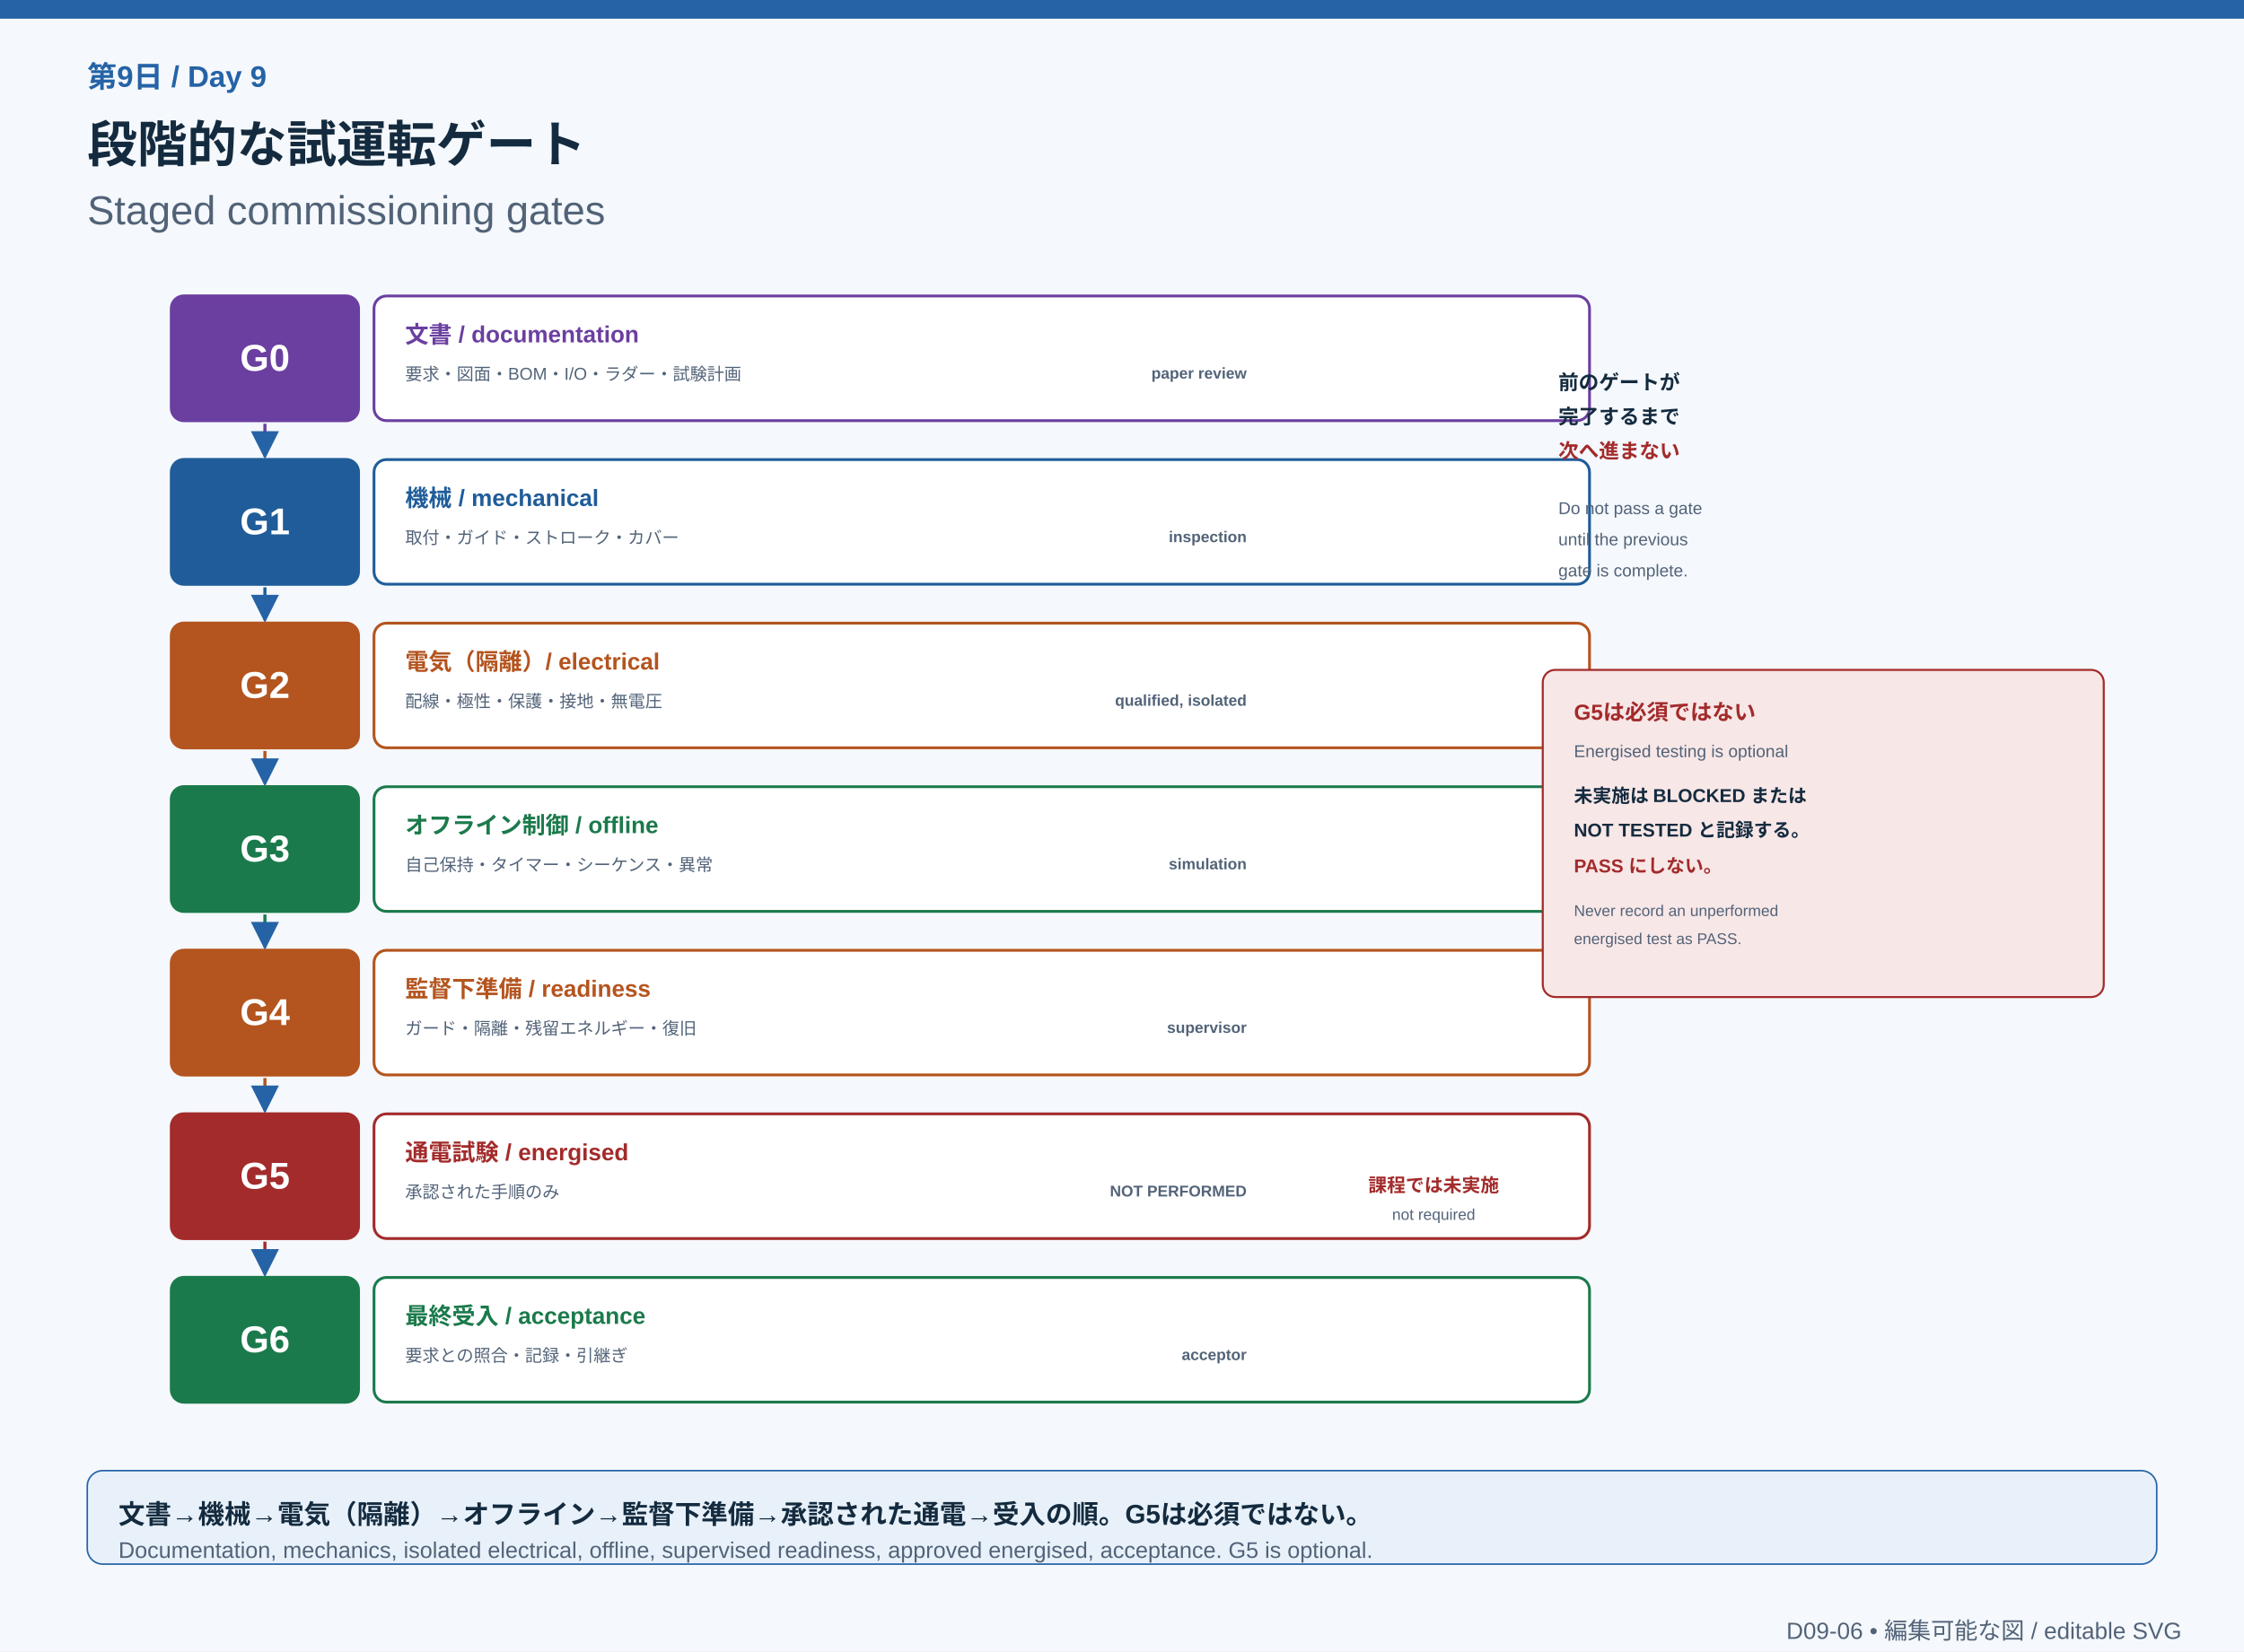
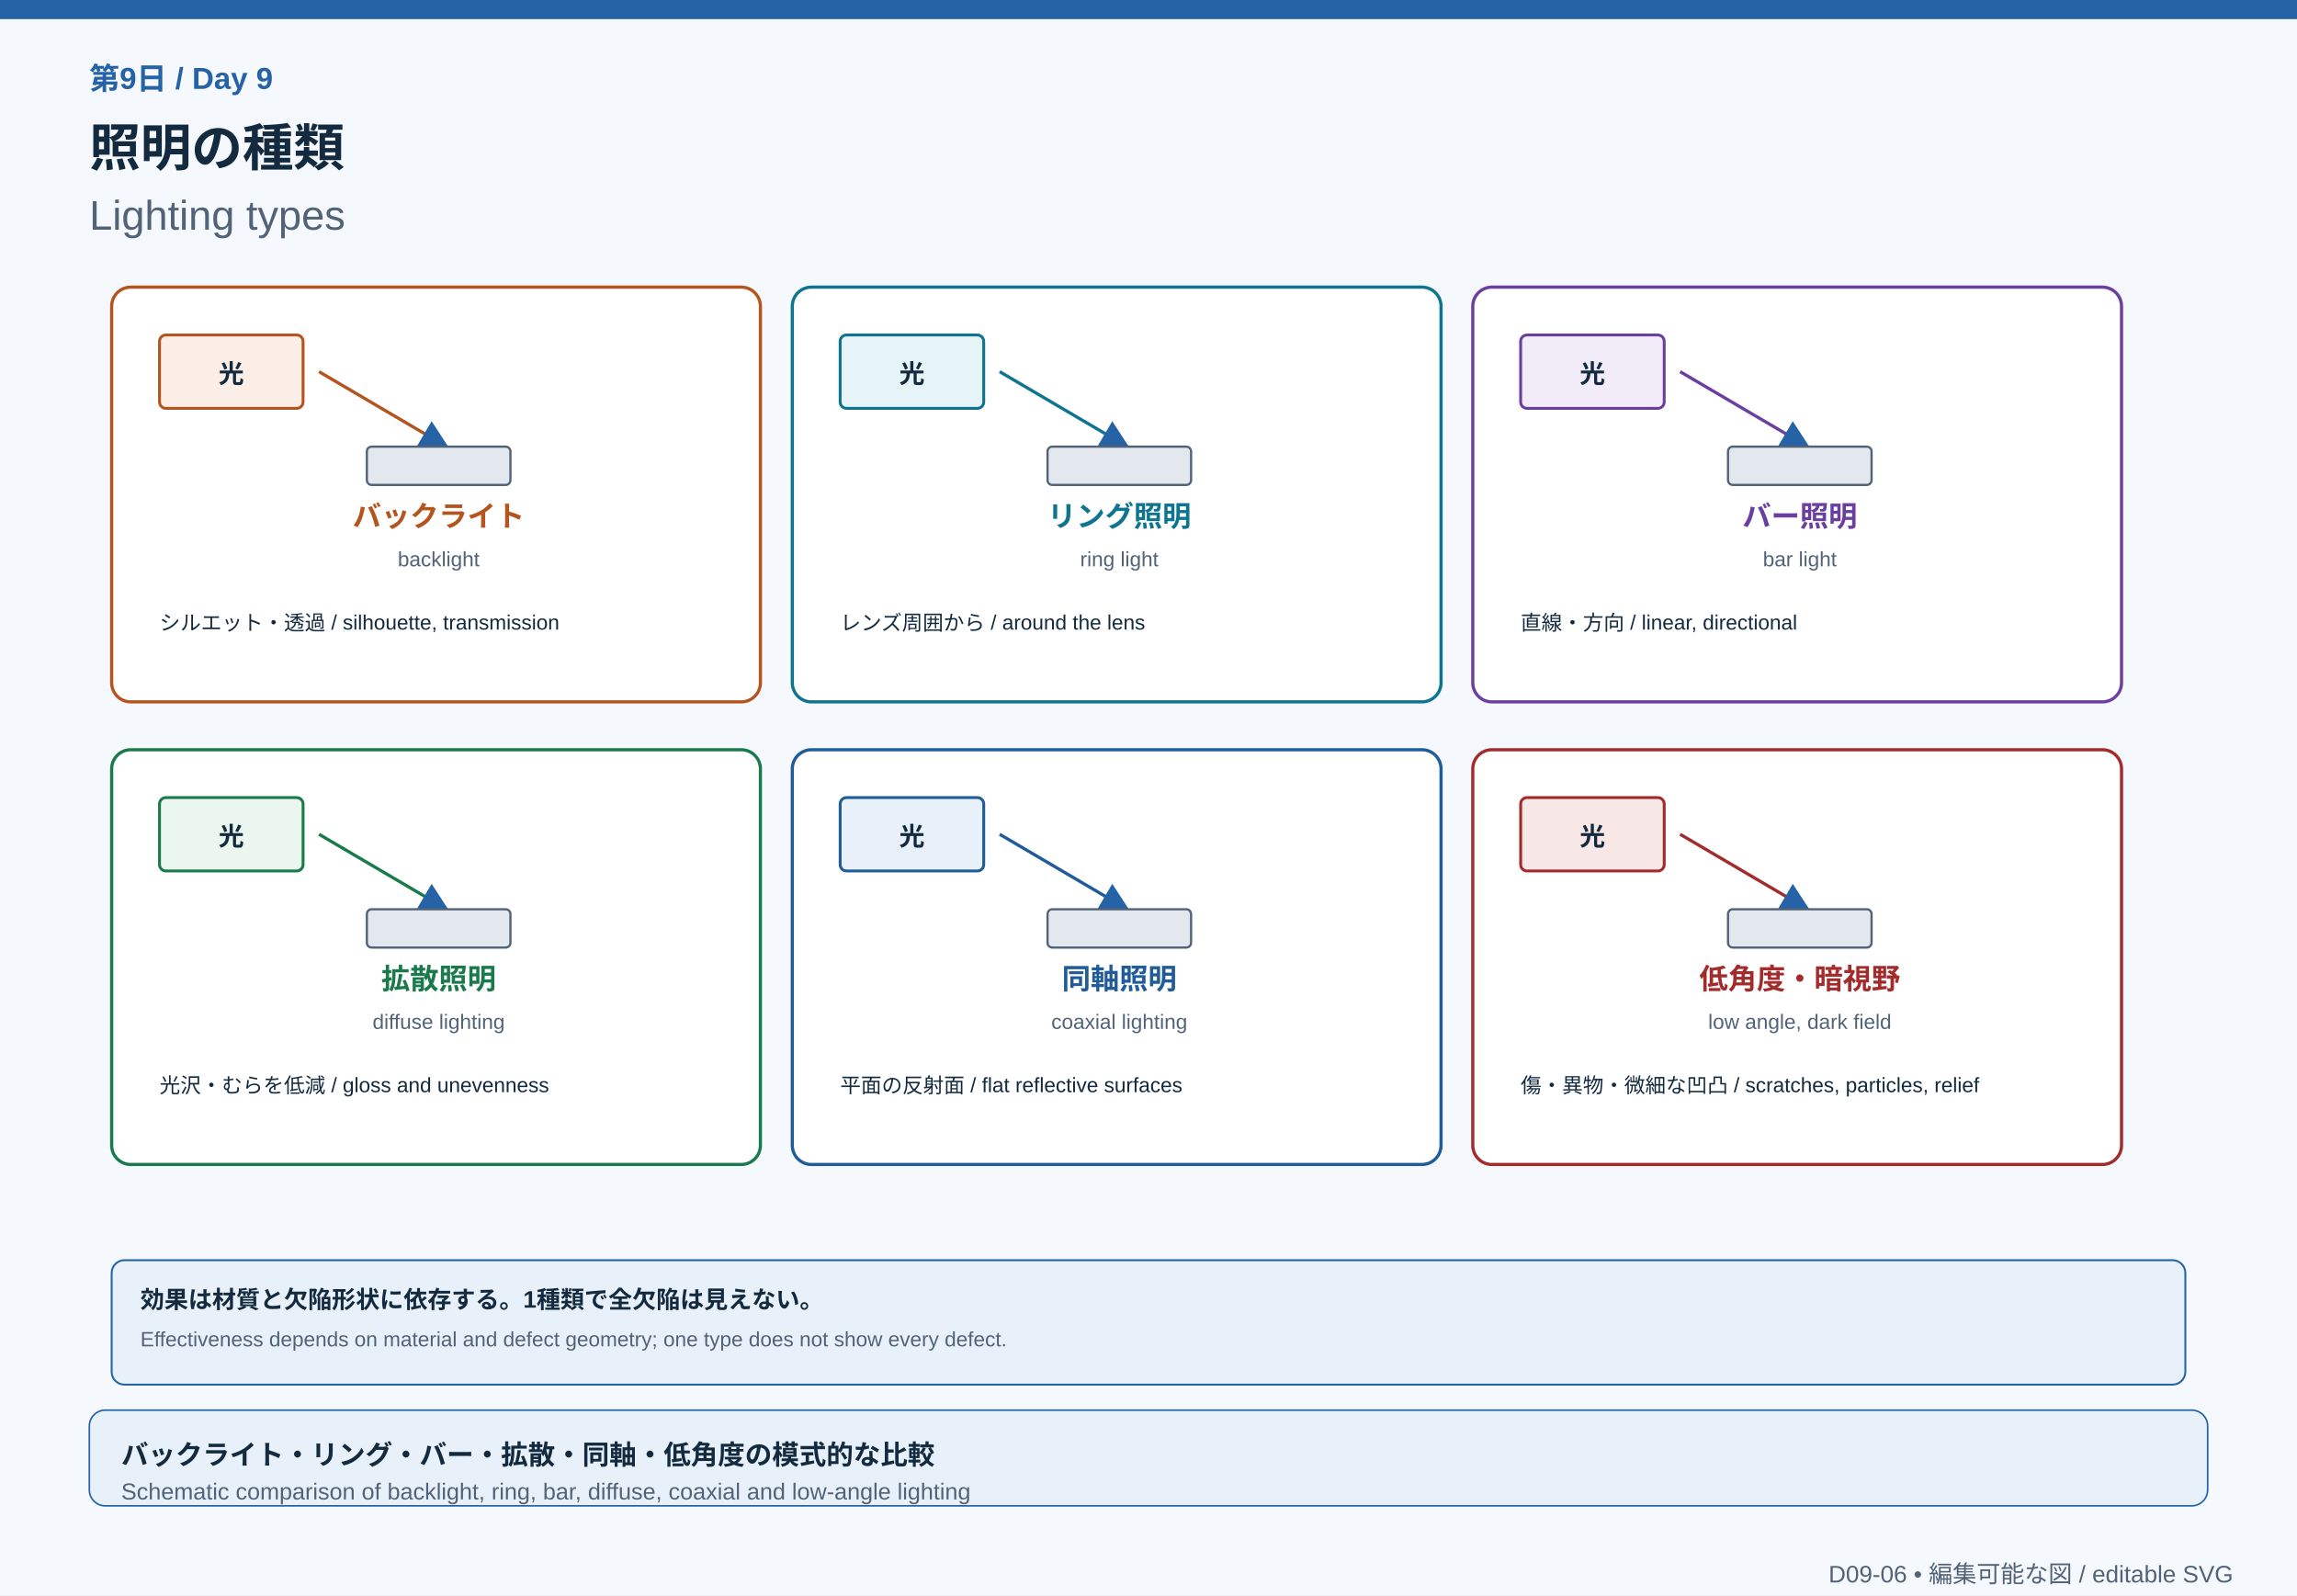
- <svg xmlns="http://www.w3.org/2000/svg" width="1440" height="1060" viewBox="0 0 1440 1060" role="img" aria-labelledby="title desc">
+ <svg xmlns="http://www.w3.org/2000/svg" width="1440" height="1000" viewBox="0 0 1440 1000" role="img" aria-labelledby="title desc">
  <defs>
    <marker id="arrow" viewBox="0 0 10 10" refX="9" refY="5" markerWidth="9" markerHeight="9" orient="auto">
      <path d="M0 0 10 5 0 10Z" fill="#2563A6" />
    </marker>
    <marker id="arrow-red" viewBox="0 0 10 10" refX="9" refY="5" markerWidth="9" markerHeight="9" orient="auto">
      <path d="M0 0 10 5 0 10Z" fill="#A32B2B" />
    </marker>
    <marker id="arrow-green" viewBox="0 0 10 10" refX="9" refY="5" markerWidth="9" markerHeight="9" orient="auto">
      <path d="M0 0 10 5 0 10Z" fill="#1B7A4B" />
    </marker>
  </defs>
-   <rect x="0" y="0" width="1440" height="1060" fill="#F5F8FC" />
+   <rect x="0" y="0" width="1440" height="1000" fill="#F5F8FC" />
  <rect x="0" y="0" width="1440" height="12" fill="#2563A6" />
  <text x="56.0" y="56.0" font-family="Arial, 'Noto Sans JP', 'Yu Gothic', Meiryo, sans-serif" font-size="19" fill="#2563A6" font-weight="700" text-anchor="start">第9日 / Day 9</text>
-   <text x="56.0" y="104.0" font-family="Arial, 'Noto Sans JP', 'Yu Gothic', Meiryo, sans-serif" font-size="32" fill="#142B3F" font-weight="700" text-anchor="start">段階的な試運転ゲート</text>
-   <text x="56.0" y="144.0" font-family="Arial, 'Noto Sans JP', 'Yu Gothic', Meiryo, sans-serif" font-size="26" fill="#526378" font-weight="400" text-anchor="start">Staged commissioning gates</text>
-   <rect x="110.0" y="190.0" width="120.0" height="80.0" rx="8" fill="#6B3FA0" stroke="#6B3FA0" stroke-width="2" />
-   <text x="170.0" y="238.0" font-family="Arial, 'Noto Sans JP', 'Yu Gothic', Meiryo, sans-serif" font-size="24" fill="white" font-weight="700" text-anchor="middle">G0</text>
-   <rect x="240.0" y="190.0" width="780.0" height="80.0" rx="8" fill="#FFFFFF" stroke="#6B3FA0" stroke-width="1.8" />
-   <text x="260.0" y="220.0" font-family="Arial, 'Noto Sans JP', 'Yu Gothic', Meiryo, sans-serif" font-size="15" fill="#6B3FA0" font-weight="700" text-anchor="start">文書 / documentation</text>
-   <text x="260.0" y="244.0" font-family="Arial, 'Noto Sans JP', 'Yu Gothic', Meiryo, sans-serif" font-size="11" fill="#526378" font-weight="400" text-anchor="start">要求・図面・BOM・I/O・ラダー・試験計画</text>
-   <text x="800.0" y="243.0" font-family="Arial, 'Noto Sans JP', 'Yu Gothic', Meiryo, sans-serif" font-size="10" fill="#526378" font-weight="600" text-anchor="end">paper review</text>
-   <path d="M170.0 272.0 L170.0 293.0" fill="none" stroke="#6B3FA0" stroke-width="2" marker-end="url(#arrow)" />
-   <rect x="110.0" y="295.0" width="120.0" height="80.0" rx="8" fill="#1F5C99" stroke="#1F5C99" stroke-width="2" />
-   <text x="170.0" y="343.0" font-family="Arial, 'Noto Sans JP', 'Yu Gothic', Meiryo, sans-serif" font-size="24" fill="white" font-weight="700" text-anchor="middle">G1</text>
-   <rect x="240.0" y="295.0" width="780.0" height="80.0" rx="8" fill="#FFFFFF" stroke="#1F5C99" stroke-width="1.8" />
-   <text x="260.0" y="325.0" font-family="Arial, 'Noto Sans JP', 'Yu Gothic', Meiryo, sans-serif" font-size="15" fill="#1F5C99" font-weight="700" text-anchor="start">機械 / mechanical</text>
-   <text x="260.0" y="349.0" font-family="Arial, 'Noto Sans JP', 'Yu Gothic', Meiryo, sans-serif" font-size="11" fill="#526378" font-weight="400" text-anchor="start">取付・ガイド・ストローク・カバー</text>
-   <text x="800.0" y="348.0" font-family="Arial, 'Noto Sans JP', 'Yu Gothic', Meiryo, sans-serif" font-size="10" fill="#526378" font-weight="600" text-anchor="end">inspection</text>
-   <path d="M170.0 377.0 L170.0 398.0" fill="none" stroke="#1F5C99" stroke-width="2" marker-end="url(#arrow)" />
-   <rect x="110.0" y="400.0" width="120.0" height="80.0" rx="8" fill="#B4541E" stroke="#B4541E" stroke-width="2" />
-   <text x="170.0" y="448.0" font-family="Arial, 'Noto Sans JP', 'Yu Gothic', Meiryo, sans-serif" font-size="24" fill="white" font-weight="700" text-anchor="middle">G2</text>
-   <rect x="240.0" y="400.0" width="780.0" height="80.0" rx="8" fill="#FFFFFF" stroke="#B4541E" stroke-width="1.8" />
-   <text x="260.0" y="430.0" font-family="Arial, 'Noto Sans JP', 'Yu Gothic', Meiryo, sans-serif" font-size="15" fill="#B4541E" font-weight="700" text-anchor="start">電気（隔離）/ electrical</text>
-   <text x="260.0" y="454.0" font-family="Arial, 'Noto Sans JP', 'Yu Gothic', Meiryo, sans-serif" font-size="11" fill="#526378" font-weight="400" text-anchor="start">配線・極性・保護・接地・無電圧</text>
-   <text x="800.0" y="453.0" font-family="Arial, 'Noto Sans JP', 'Yu Gothic', Meiryo, sans-serif" font-size="10" fill="#526378" font-weight="600" text-anchor="end">qualified, isolated</text>
-   <path d="M170.0 482.0 L170.0 503.0" fill="none" stroke="#B4541E" stroke-width="2" marker-end="url(#arrow)" />
-   <rect x="110.0" y="505.0" width="120.0" height="80.0" rx="8" fill="#1B7A4B" stroke="#1B7A4B" stroke-width="2" />
-   <text x="170.0" y="553.0" font-family="Arial, 'Noto Sans JP', 'Yu Gothic', Meiryo, sans-serif" font-size="24" fill="white" font-weight="700" text-anchor="middle">G3</text>
-   <rect x="240.0" y="505.0" width="780.0" height="80.0" rx="8" fill="#FFFFFF" stroke="#1B7A4B" stroke-width="1.8" />
-   <text x="260.0" y="535.0" font-family="Arial, 'Noto Sans JP', 'Yu Gothic', Meiryo, sans-serif" font-size="15" fill="#1B7A4B" font-weight="700" text-anchor="start">オフライン制御 / offline</text>
-   <text x="260.0" y="559.0" font-family="Arial, 'Noto Sans JP', 'Yu Gothic', Meiryo, sans-serif" font-size="11" fill="#526378" font-weight="400" text-anchor="start">自己保持・タイマー・シーケンス・異常</text>
-   <text x="800.0" y="558.0" font-family="Arial, 'Noto Sans JP', 'Yu Gothic', Meiryo, sans-serif" font-size="10" fill="#526378" font-weight="600" text-anchor="end">simulation</text>
-   <path d="M170.0 587.0 L170.0 608.0" fill="none" stroke="#1B7A4B" stroke-width="2" marker-end="url(#arrow)" />
-   <rect x="110.0" y="610.0" width="120.0" height="80.0" rx="8" fill="#B4541E" stroke="#B4541E" stroke-width="2" />
-   <text x="170.0" y="658.0" font-family="Arial, 'Noto Sans JP', 'Yu Gothic', Meiryo, sans-serif" font-size="24" fill="white" font-weight="700" text-anchor="middle">G4</text>
-   <rect x="240.0" y="610.0" width="780.0" height="80.0" rx="8" fill="#FFFFFF" stroke="#B4541E" stroke-width="1.8" />
-   <text x="260.0" y="640.0" font-family="Arial, 'Noto Sans JP', 'Yu Gothic', Meiryo, sans-serif" font-size="15" fill="#B4541E" font-weight="700" text-anchor="start">監督下準備 / readiness</text>
-   <text x="260.0" y="664.0" font-family="Arial, 'Noto Sans JP', 'Yu Gothic', Meiryo, sans-serif" font-size="11" fill="#526378" font-weight="400" text-anchor="start">ガード・隔離・残留エネルギー・復旧</text>
-   <text x="800.0" y="663.0" font-family="Arial, 'Noto Sans JP', 'Yu Gothic', Meiryo, sans-serif" font-size="10" fill="#526378" font-weight="600" text-anchor="end">supervisor</text>
-   <path d="M170.0 692.0 L170.0 713.0" fill="none" stroke="#B4541E" stroke-width="2" marker-end="url(#arrow)" />
-   <rect x="110.0" y="715.0" width="120.0" height="80.0" rx="8" fill="#A32B2B" stroke="#A32B2B" stroke-width="2" />
-   <text x="170.0" y="763.0" font-family="Arial, 'Noto Sans JP', 'Yu Gothic', Meiryo, sans-serif" font-size="24" fill="white" font-weight="700" text-anchor="middle">G5</text>
-   <rect x="240.0" y="715.0" width="780.0" height="80.0" rx="8" fill="#FFFFFF" stroke="#A32B2B" stroke-width="1.8" />
-   <text x="260.0" y="745.0" font-family="Arial, 'Noto Sans JP', 'Yu Gothic', Meiryo, sans-serif" font-size="15" fill="#A32B2B" font-weight="700" text-anchor="start">通電試験 / energised</text>
-   <text x="260.0" y="769.0" font-family="Arial, 'Noto Sans JP', 'Yu Gothic', Meiryo, sans-serif" font-size="11" fill="#526378" font-weight="400" text-anchor="start">承認された手順のみ</text>
-   <text x="800.0" y="768.0" font-family="Arial, 'Noto Sans JP', 'Yu Gothic', Meiryo, sans-serif" font-size="10" fill="#526378" font-weight="600" text-anchor="end">NOT PERFORMED</text>
-   <path d="M170.0 797.0 L170.0 818.0" fill="none" stroke="#A32B2B" stroke-width="2" marker-end="url(#arrow)" />
-   <text x="920.0" y="765.0" font-family="Arial, 'Noto Sans JP', 'Yu Gothic', Meiryo, sans-serif" font-size="12" fill="#A32B2B" font-weight="700" text-anchor="middle">課程では未実施</text>
-   <text x="920.0" y="783.0" font-family="Arial, 'Noto Sans JP', 'Yu Gothic', Meiryo, sans-serif" font-size="10" fill="#526378" font-weight="400" text-anchor="middle">not required</text>
-   <rect x="110.0" y="820.0" width="120.0" height="80.0" rx="8" fill="#1B7A4B" stroke="#1B7A4B" stroke-width="2" />
-   <text x="170.0" y="868.0" font-family="Arial, 'Noto Sans JP', 'Yu Gothic', Meiryo, sans-serif" font-size="24" fill="white" font-weight="700" text-anchor="middle">G6</text>
-   <rect x="240.0" y="820.0" width="780.0" height="80.0" rx="8" fill="#FFFFFF" stroke="#1B7A4B" stroke-width="1.8" />
-   <text x="260.0" y="850.0" font-family="Arial, 'Noto Sans JP', 'Yu Gothic', Meiryo, sans-serif" font-size="15" fill="#1B7A4B" font-weight="700" text-anchor="start">最終受入 / acceptance</text>
-   <text x="260.0" y="874.0" font-family="Arial, 'Noto Sans JP', 'Yu Gothic', Meiryo, sans-serif" font-size="11" fill="#526378" font-weight="400" text-anchor="start">要求との照合・記録・引継ぎ</text>
-   <text x="800.0" y="873.0" font-family="Arial, 'Noto Sans JP', 'Yu Gothic', Meiryo, sans-serif" font-size="10" fill="#526378" font-weight="600" text-anchor="end">acceptor</text>
-   <text x="1000.0" y="250.0" font-family="Arial, 'Noto Sans JP', 'Yu Gothic', Meiryo, sans-serif" font-size="13" fill="#142B3F" font-weight="700" text-anchor="start">前のゲートが</text>
-   <text x="1000.0" y="272.0" font-family="Arial, 'Noto Sans JP', 'Yu Gothic', Meiryo, sans-serif" font-size="13" fill="#142B3F" font-weight="700" text-anchor="start">完了するまで</text>
-   <text x="1000.0" y="294.0" font-family="Arial, 'Noto Sans JP', 'Yu Gothic', Meiryo, sans-serif" font-size="13" fill="#A32B2B" font-weight="700" text-anchor="start">次へ進まない</text>
-   <text x="1000.0" y="330.0" font-family="Arial, 'Noto Sans JP', 'Yu Gothic', Meiryo, sans-serif" font-size="11" fill="#526378" font-weight="400" text-anchor="start">Do not pass a gate</text>
-   <text x="1000.0" y="350.0" font-family="Arial, 'Noto Sans JP', 'Yu Gothic', Meiryo, sans-serif" font-size="11" fill="#526378" font-weight="400" text-anchor="start">until the previous</text>
-   <text x="1000.0" y="370.0" font-family="Arial, 'Noto Sans JP', 'Yu Gothic', Meiryo, sans-serif" font-size="11" fill="#526378" font-weight="400" text-anchor="start">gate is complete.</text>
-   <rect x="990.0" y="430.0" width="360.0" height="210.0" rx="8" fill="#F8E7E7" stroke="#A32B2B" stroke-width="1.3" />
-   <text x="1010.0" y="462.0" font-family="Arial, 'Noto Sans JP', 'Yu Gothic', Meiryo, sans-serif" font-size="14" fill="#A32B2B" font-weight="700" text-anchor="start">G5は必須ではない</text>
-   <text x="1010.0" y="486.0" font-family="Arial, 'Noto Sans JP', 'Yu Gothic', Meiryo, sans-serif" font-size="11" fill="#526378" font-weight="400" text-anchor="start">Energised testing is optional</text>
-   <text x="1010.0" y="515.0" font-family="Arial, 'Noto Sans JP', 'Yu Gothic', Meiryo, sans-serif" font-size="12" fill="#142B3F" font-weight="600" text-anchor="start">未実施は BLOCKED または</text>
-   <text x="1010.0" y="537.0" font-family="Arial, 'Noto Sans JP', 'Yu Gothic', Meiryo, sans-serif" font-size="12" fill="#142B3F" font-weight="600" text-anchor="start">NOT TESTED と記録する。</text>
-   <text x="1010.0" y="560.0" font-family="Arial, 'Noto Sans JP', 'Yu Gothic', Meiryo, sans-serif" font-size="12" fill="#A32B2B" font-weight="700" text-anchor="start">PASS にしない。</text>
-   <text x="1010.0" y="588.0" font-family="Arial, 'Noto Sans JP', 'Yu Gothic', Meiryo, sans-serif" font-size="10" fill="#526378" font-weight="400" text-anchor="start">Never record an unperformed</text>
-   <text x="1010.0" y="606.0" font-family="Arial, 'Noto Sans JP', 'Yu Gothic', Meiryo, sans-serif" font-size="10" fill="#526378" font-weight="400" text-anchor="start">energised test as PASS.</text>
-   <rect x="56.0" y="944.0" width="1328.0" height="60.0" rx="10" fill="#E8F1FA" stroke="#2563A6" stroke-width="1" />
-   <text x="76.0" y="978.0" font-family="Arial, 'Noto Sans JP', 'Yu Gothic', Meiryo, sans-serif" font-size="17.0" fill="#142B3F" font-weight="700" text-anchor="start">文書→機械→電気（隔離）→オフライン→監督下準備→承認された通電→受入の順。G5は必須ではない。</text>
-   <text x="76.0" y="1000.0" font-family="Arial, 'Noto Sans JP', 'Yu Gothic', Meiryo, sans-serif" font-size="14.5" fill="#526378" font-weight="400" text-anchor="start">Documentation, mechanics, isolated electrical, offline, supervised readiness, approved energised, acceptance. G5 is optional.</text>
-   <text x="1400" y="1052" font-family="Arial, 'Noto Sans JP', 'Yu Gothic', Meiryo, sans-serif" font-size="15" fill="#526378" text-anchor="end">D09-06 • 編集可能な図 / editable SVG</text>
+   <text x="56.0" y="104.0" font-family="Arial, 'Noto Sans JP', 'Yu Gothic', Meiryo, sans-serif" font-size="32" fill="#142B3F" font-weight="700" text-anchor="start">照明の種類</text>
+   <text x="56.0" y="144.0" font-family="Arial, 'Noto Sans JP', 'Yu Gothic', Meiryo, sans-serif" font-size="26" fill="#526378" font-weight="400" text-anchor="start">Lighting types</text>
+   <rect x="70.0" y="180.0" width="406.7" height="260.0" rx="12" fill="#FFFFFF" stroke="#B4541E" stroke-width="2" />
+   <rect x="100.0" y="210.0" width="90.0" height="46.0" rx="4" fill="#FBEEE6" stroke="#B4541E" stroke-width="1.8" />
+   <text x="145.0" y="240.0" font-family="Arial, 'Noto Sans JP', 'Yu Gothic', Meiryo, sans-serif" font-size="16" fill="#142B3F" font-weight="700" text-anchor="middle">光</text>
+   <path d="M200.0 233.0 L280.0 280.0" fill="none" stroke="#B4541E" stroke-width="2" marker-end="url(#arrow)" />
+   <rect x="230.0" y="280.0" width="90.0" height="24.0" rx="3" fill="#E3E8EE" stroke="#526378" stroke-width="1.4" />
+   <text x="275.0" y="330.0" font-family="Arial, 'Noto Sans JP', 'Yu Gothic', Meiryo, sans-serif" font-size="18" fill="#B4541E" font-weight="700" text-anchor="middle">バックライト</text>
+   <text x="275.0" y="355.0" font-family="Arial, 'Noto Sans JP', 'Yu Gothic', Meiryo, sans-serif" font-size="13" fill="#526378" font-weight="400" text-anchor="middle">backlight</text>
+   <text x="100.0" y="395.0" font-family="Arial, 'Noto Sans JP', 'Yu Gothic', Meiryo, sans-serif" font-size="13" fill="#142B3F" font-weight="400" text-anchor="start">シルエット・透過 / silhouette, transmission</text>
+   <rect x="496.7" y="180.0" width="406.7" height="260.0" rx="12" fill="#FFFFFF" stroke="#0E7490" stroke-width="2" />
+   <rect x="526.7" y="210.0" width="90.0" height="46.0" rx="4" fill="#E6F4F7" stroke="#0E7490" stroke-width="1.8" />
+   <text x="571.7" y="240.0" font-family="Arial, 'Noto Sans JP', 'Yu Gothic', Meiryo, sans-serif" font-size="16" fill="#142B3F" font-weight="700" text-anchor="middle">光</text>
+   <path d="M626.7 233.0 L706.7 280.0" fill="none" stroke="#0E7490" stroke-width="2" marker-end="url(#arrow)" />
+   <rect x="656.7" y="280.0" width="90.0" height="24.0" rx="3" fill="#E3E8EE" stroke="#526378" stroke-width="1.4" />
+   <text x="701.7" y="330.0" font-family="Arial, 'Noto Sans JP', 'Yu Gothic', Meiryo, sans-serif" font-size="18" fill="#0E7490" font-weight="700" text-anchor="middle">リング照明</text>
+   <text x="701.7" y="355.0" font-family="Arial, 'Noto Sans JP', 'Yu Gothic', Meiryo, sans-serif" font-size="13" fill="#526378" font-weight="400" text-anchor="middle">ring light</text>
+   <text x="526.7" y="395.0" font-family="Arial, 'Noto Sans JP', 'Yu Gothic', Meiryo, sans-serif" font-size="13" fill="#142B3F" font-weight="400" text-anchor="start">レンズ周囲から / around the lens</text>
+   <rect x="923.3" y="180.0" width="406.7" height="260.0" rx="12" fill="#FFFFFF" stroke="#6B3FA0" stroke-width="2" />
+   <rect x="953.3" y="210.0" width="90.0" height="46.0" rx="4" fill="#F1ECF8" stroke="#6B3FA0" stroke-width="1.8" />
+   <text x="998.3" y="240.0" font-family="Arial, 'Noto Sans JP', 'Yu Gothic', Meiryo, sans-serif" font-size="16" fill="#142B3F" font-weight="700" text-anchor="middle">光</text>
+   <path d="M1053.3 233.0 L1133.3 280.0" fill="none" stroke="#6B3FA0" stroke-width="2" marker-end="url(#arrow)" />
+   <rect x="1083.3" y="280.0" width="90.0" height="24.0" rx="3" fill="#E3E8EE" stroke="#526378" stroke-width="1.4" />
+   <text x="1128.3" y="330.0" font-family="Arial, 'Noto Sans JP', 'Yu Gothic', Meiryo, sans-serif" font-size="18" fill="#6B3FA0" font-weight="700" text-anchor="middle">バー照明</text>
+   <text x="1128.3" y="355.0" font-family="Arial, 'Noto Sans JP', 'Yu Gothic', Meiryo, sans-serif" font-size="13" fill="#526378" font-weight="400" text-anchor="middle">bar light</text>
+   <text x="953.3" y="395.0" font-family="Arial, 'Noto Sans JP', 'Yu Gothic', Meiryo, sans-serif" font-size="13" fill="#142B3F" font-weight="400" text-anchor="start">直線・方向 / linear, directional</text>
+   <rect x="70.0" y="470.0" width="406.7" height="260.0" rx="12" fill="#FFFFFF" stroke="#1B7A4B" stroke-width="2" />
+   <rect x="100.0" y="500.0" width="90.0" height="46.0" rx="4" fill="#EAF6EE" stroke="#1B7A4B" stroke-width="1.8" />
+   <text x="145.0" y="530.0" font-family="Arial, 'Noto Sans JP', 'Yu Gothic', Meiryo, sans-serif" font-size="16" fill="#142B3F" font-weight="700" text-anchor="middle">光</text>
+   <path d="M200.0 523.0 L280.0 570.0" fill="none" stroke="#1B7A4B" stroke-width="2" marker-end="url(#arrow)" />
+   <rect x="230.0" y="570.0" width="90.0" height="24.0" rx="3" fill="#E3E8EE" stroke="#526378" stroke-width="1.4" />
+   <text x="275.0" y="620.0" font-family="Arial, 'Noto Sans JP', 'Yu Gothic', Meiryo, sans-serif" font-size="18" fill="#1B7A4B" font-weight="700" text-anchor="middle">拡散照明</text>
+   <text x="275.0" y="645.0" font-family="Arial, 'Noto Sans JP', 'Yu Gothic', Meiryo, sans-serif" font-size="13" fill="#526378" font-weight="400" text-anchor="middle">diffuse lighting</text>
+   <text x="100.0" y="685.0" font-family="Arial, 'Noto Sans JP', 'Yu Gothic', Meiryo, sans-serif" font-size="13" fill="#142B3F" font-weight="400" text-anchor="start">光沢・むらを低減 / gloss and unevenness</text>
+   <rect x="496.7" y="470.0" width="406.7" height="260.0" rx="12" fill="#FFFFFF" stroke="#1F5C99" stroke-width="2" />
+   <rect x="526.7" y="500.0" width="90.0" height="46.0" rx="4" fill="#E8F1FA" stroke="#1F5C99" stroke-width="1.8" />
+   <text x="571.7" y="530.0" font-family="Arial, 'Noto Sans JP', 'Yu Gothic', Meiryo, sans-serif" font-size="16" fill="#142B3F" font-weight="700" text-anchor="middle">光</text>
+   <path d="M626.7 523.0 L706.7 570.0" fill="none" stroke="#1F5C99" stroke-width="2" marker-end="url(#arrow)" />
+   <rect x="656.7" y="570.0" width="90.0" height="24.0" rx="3" fill="#E3E8EE" stroke="#526378" stroke-width="1.4" />
+   <text x="701.7" y="620.0" font-family="Arial, 'Noto Sans JP', 'Yu Gothic', Meiryo, sans-serif" font-size="18" fill="#1F5C99" font-weight="700" text-anchor="middle">同軸照明</text>
+   <text x="701.7" y="645.0" font-family="Arial, 'Noto Sans JP', 'Yu Gothic', Meiryo, sans-serif" font-size="13" fill="#526378" font-weight="400" text-anchor="middle">coaxial lighting</text>
+   <text x="526.7" y="685.0" font-family="Arial, 'Noto Sans JP', 'Yu Gothic', Meiryo, sans-serif" font-size="13" fill="#142B3F" font-weight="400" text-anchor="start">平面の反射面 / flat reflective surfaces</text>
+   <rect x="923.3" y="470.0" width="406.7" height="260.0" rx="12" fill="#FFFFFF" stroke="#A32B2B" stroke-width="2" />
+   <rect x="953.3" y="500.0" width="90.0" height="46.0" rx="4" fill="#F8E7E7" stroke="#A32B2B" stroke-width="1.8" />
+   <text x="998.3" y="530.0" font-family="Arial, 'Noto Sans JP', 'Yu Gothic', Meiryo, sans-serif" font-size="16" fill="#142B3F" font-weight="700" text-anchor="middle">光</text>
+   <path d="M1053.3 523.0 L1133.3 570.0" fill="none" stroke="#A32B2B" stroke-width="2" marker-end="url(#arrow)" />
+   <rect x="1083.3" y="570.0" width="90.0" height="24.0" rx="3" fill="#E3E8EE" stroke="#526378" stroke-width="1.4" />
+   <text x="1128.3" y="620.0" font-family="Arial, 'Noto Sans JP', 'Yu Gothic', Meiryo, sans-serif" font-size="18" fill="#A32B2B" font-weight="700" text-anchor="middle">低角度・暗視野</text>
+   <text x="1128.3" y="645.0" font-family="Arial, 'Noto Sans JP', 'Yu Gothic', Meiryo, sans-serif" font-size="13" fill="#526378" font-weight="400" text-anchor="middle">low angle, dark field</text>
+   <text x="953.3" y="685.0" font-family="Arial, 'Noto Sans JP', 'Yu Gothic', Meiryo, sans-serif" font-size="13" fill="#142B3F" font-weight="400" text-anchor="start">傷・異物・微細な凹凸 / scratches, particles, relief</text>
+   <rect x="70.0" y="790.0" width="1300.0" height="78.0" rx="8" fill="#E8F1FA" stroke="#2563A6" stroke-width="1.2" />
+   <text x="88.0" y="820.0" font-family="Arial, 'Noto Sans JP', 'Yu Gothic', Meiryo, sans-serif" font-size="15" fill="#142B3F" font-weight="700" text-anchor="start">効果は材質と欠陥形状に依存する。1種類で全欠陥は見えない。</text>
+   <text x="88.0" y="844.0" font-family="Arial, 'Noto Sans JP', 'Yu Gothic', Meiryo, sans-serif" font-size="13" fill="#526378" font-weight="400" text-anchor="start">Effectiveness depends on material and defect geometry; one type does not show every defect.</text>
+   <rect x="56.0" y="884.0" width="1328.0" height="60.0" rx="10" fill="#E8F1FA" stroke="#2563A6" stroke-width="1" />
+   <text x="76.0" y="918.0" font-family="Arial, 'Noto Sans JP', 'Yu Gothic', Meiryo, sans-serif" font-size="17.0" fill="#142B3F" font-weight="700" text-anchor="start">バックライト・リング・バー・拡散・同軸・低角度の模式的な比較</text>
+   <text x="76.0" y="940.0" font-family="Arial, 'Noto Sans JP', 'Yu Gothic', Meiryo, sans-serif" font-size="14.5" fill="#526378" font-weight="400" text-anchor="start">Schematic comparison of backlight, ring, bar, diffuse, coaxial and low-angle lighting</text>
+   <text x="1400" y="992" font-family="Arial, 'Noto Sans JP', 'Yu Gothic', Meiryo, sans-serif" font-size="15" fill="#526378" text-anchor="end">D09-06 • 編集可能な図 / editable SVG</text>
</svg>
